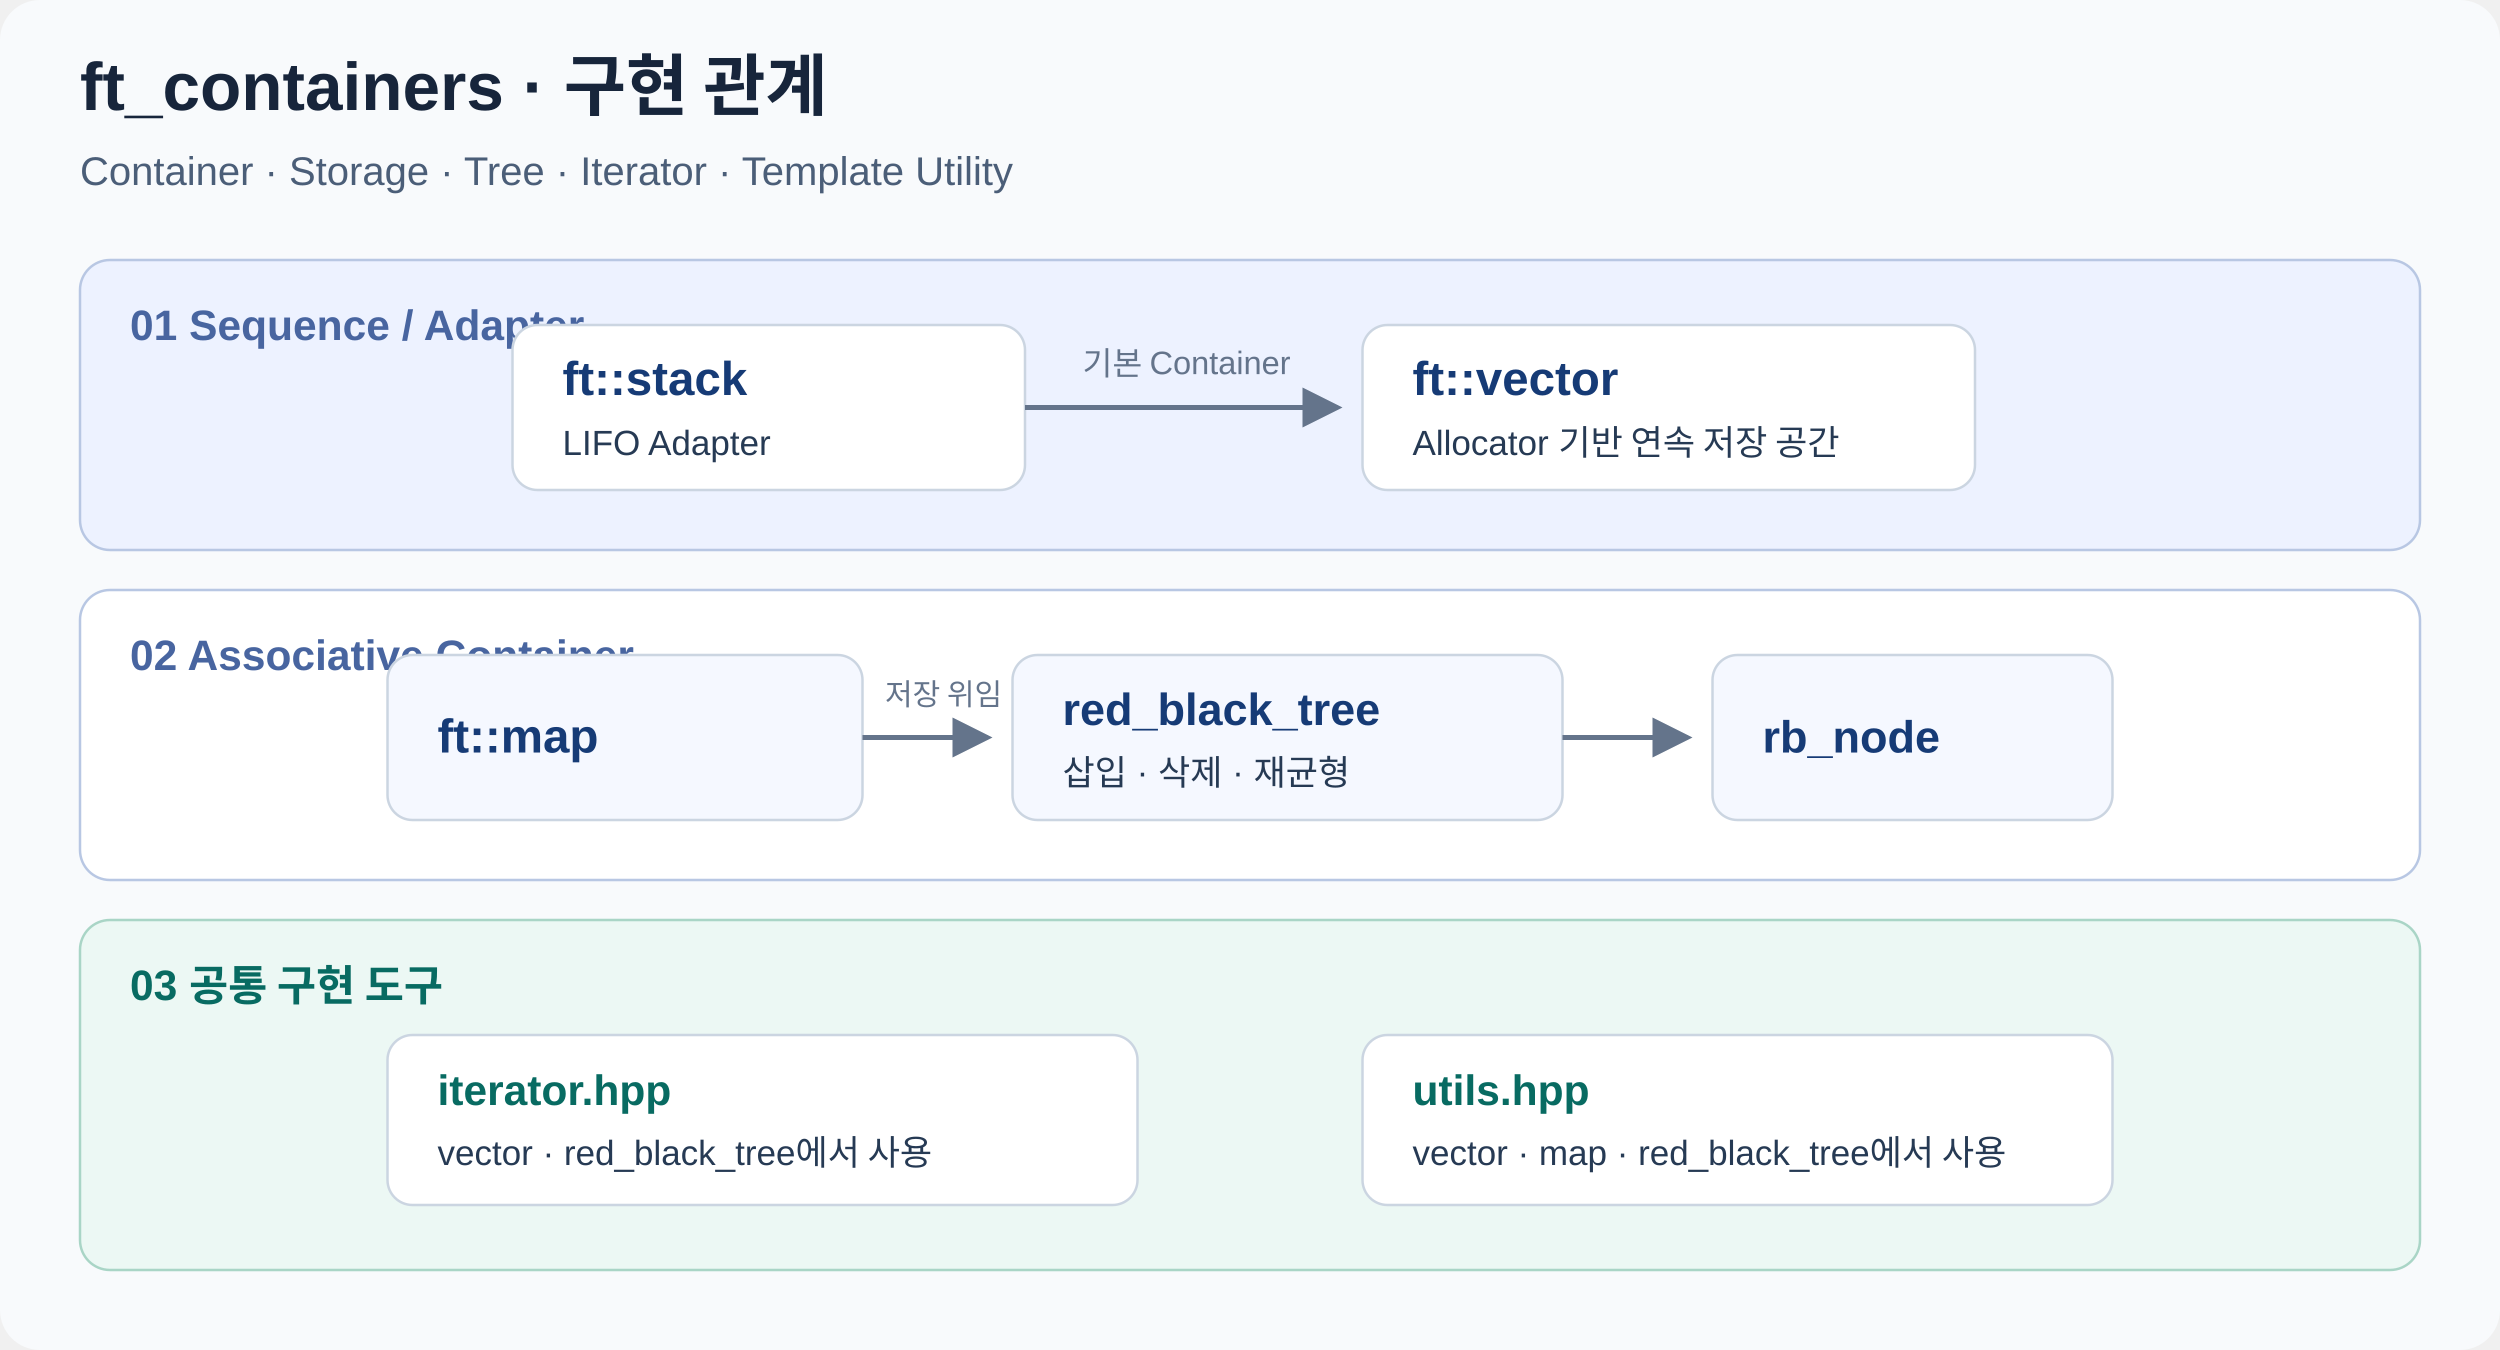
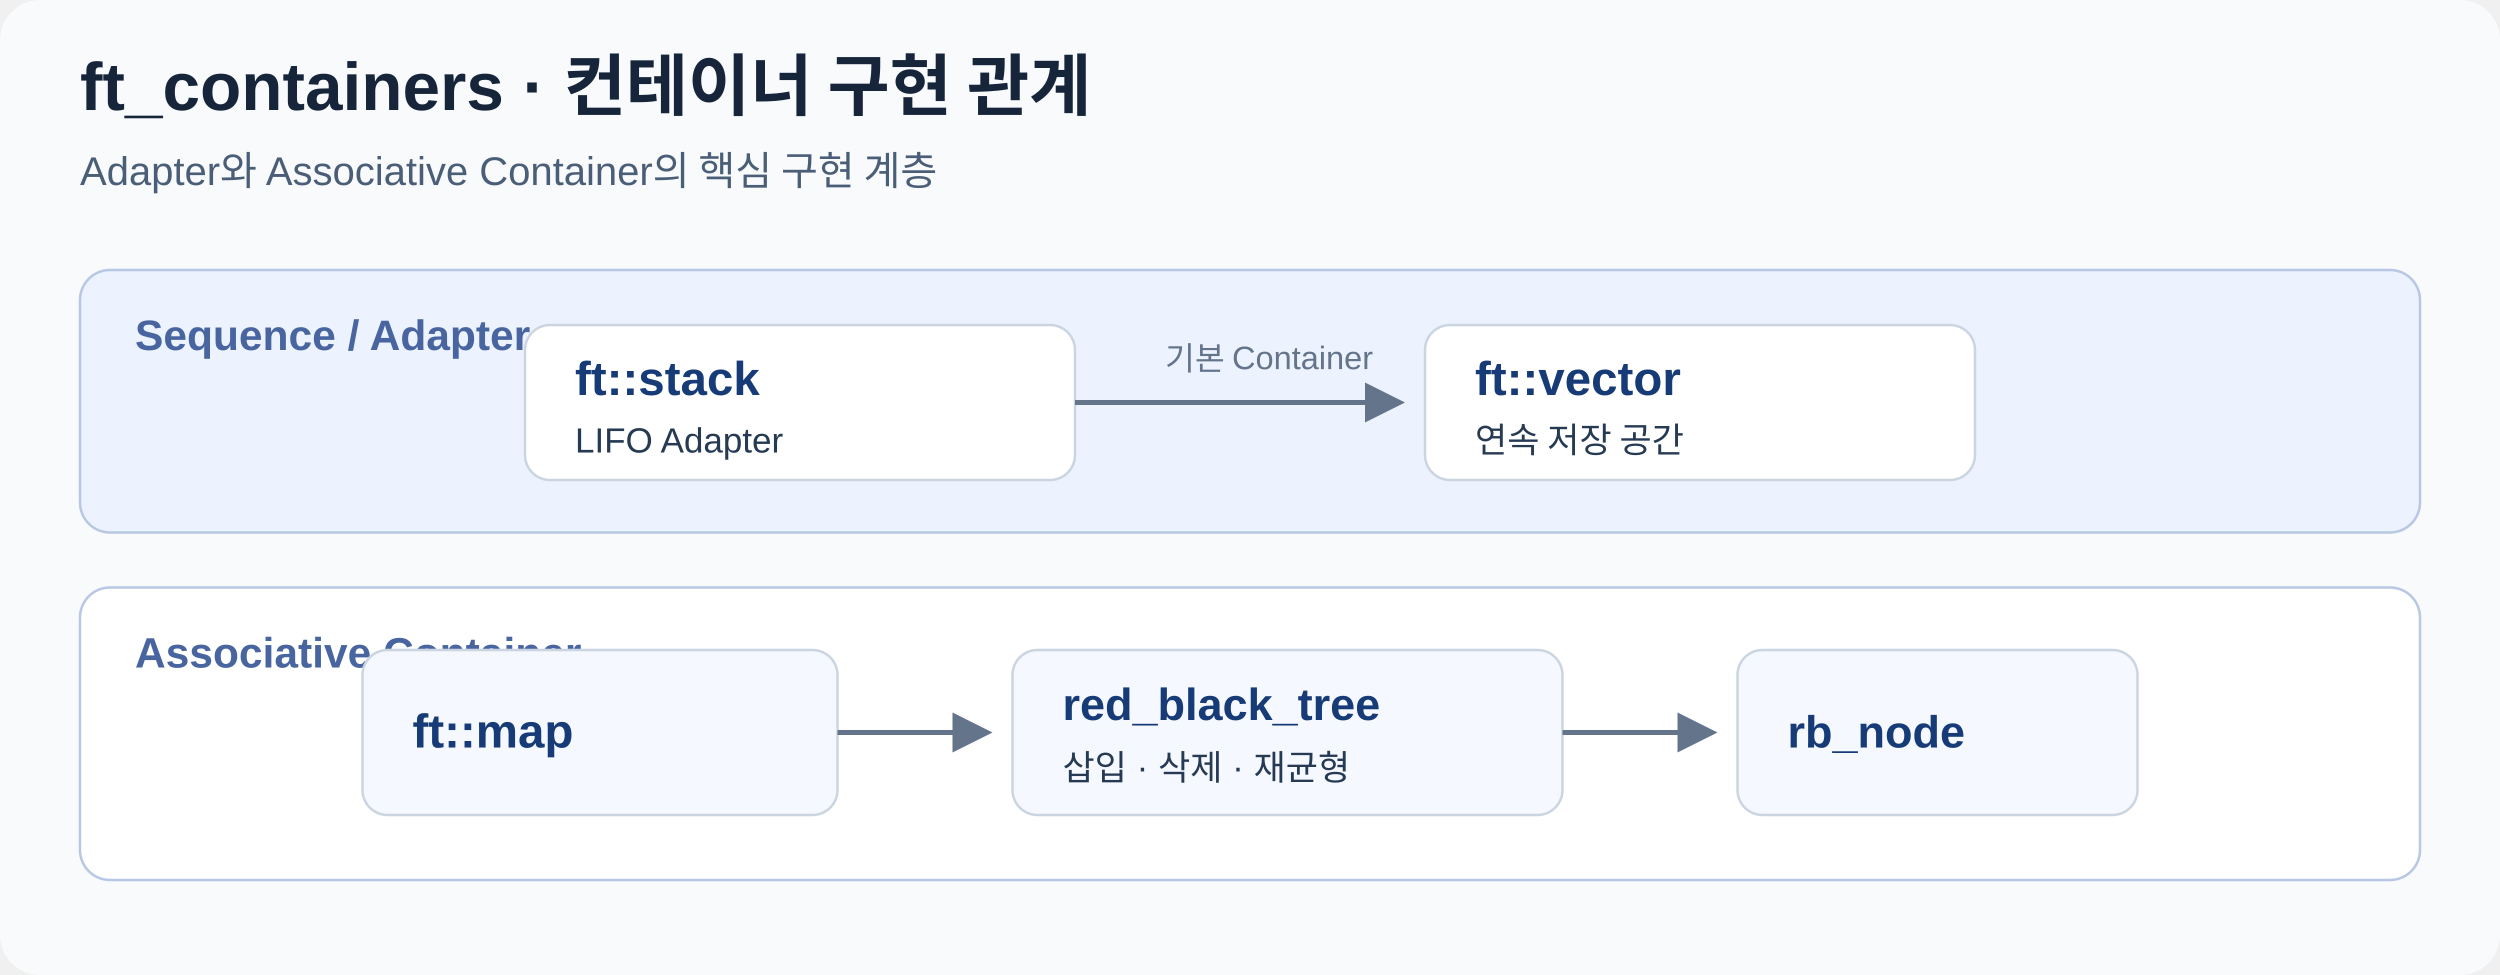
- <svg xmlns="http://www.w3.org/2000/svg" width="1000" height="540" viewBox="0 0 1000 540" role="img" aria-labelledby="title desc">
+ <svg xmlns="http://www.w3.org/2000/svg" width="1000" height="390" viewBox="0 0 1000 390" role="img" aria-labelledby="title desc">
  <defs>
    <marker id="arrow" markerWidth="8" markerHeight="8" refX="7" refY="4" orient="auto">
      <path d="M0 0 L8 4 L0 8Z" fill="#64748b" />
    </marker>
  </defs>
-   <rect width="1000" height="540" rx="16" fill="#f8fafc" />
+   <rect width="1000" height="390" rx="16" fill="#f8fafc" />
  <g font-family="Arial,'Noto Sans CJK KR','Malgun Gothic',sans-serif">
-     <text x="32" y="44" font-size="27" font-weight="700" fill="#17253b">ft_containers · 구현 관계</text>
-     <text x="32" y="74" font-size="16" fill="#4b5e78">Container · Storage · Tree · Iterator · Template Utility</text>
-     <rect x="32" y="104" width="936" height="116" rx="12" fill="#edf2ff" stroke="#b8c7e3" />
-     <text x="52" y="136" font-size="17" font-weight="700" fill="#4865a0">01  Sequence / Adapter</text>
-     <rect x="205" y="130" width="205" height="66" rx="10" fill="#fff" stroke="#cbd5e1" />
-     <text x="225" y="158" font-size="19" font-weight="700" fill="#163b76">ft::stack</text>
-     <text x="225" y="182" font-size="14" fill="#263a54">LIFO Adapter</text>
-     <rect x="545" y="130" width="245" height="66" rx="10" fill="#fff" stroke="#cbd5e1" />
-     <text x="565" y="158" font-size="19" font-weight="700" fill="#163b76">ft::vector</text>
-     <text x="565" y="182" font-size="14" fill="#263a54">Allocator 기반 연속 저장 공간</text>
-     <path d="M410 163 H535" fill="none" stroke="#64748b" stroke-width="2" marker-end="url(#arrow)" />
-     <text x="433" y="150" font-size="13" fill="#64748b">기본 Container</text>
-     <rect x="32" y="236" width="936" height="116" rx="12" fill="#fff" stroke="#b8c7e3" />
-     <text x="52" y="268" font-size="17" font-weight="700" fill="#4865a0">02  Associative Container</text>
-     <rect x="155" y="262" width="190" height="66" rx="10" fill="#f5f8ff" stroke="#cbd5e1" />
-     <text x="175" y="301" font-size="19" font-weight="700" fill="#163b76">ft::map</text>
-     <rect x="405" y="262" width="220" height="66" rx="10" fill="#f5f8ff" stroke="#cbd5e1" />
-     <text x="425" y="290" font-size="18" font-weight="700" fill="#163b76">red_black_tree</text>
-     <text x="425" y="314" font-size="14" fill="#263a54">삽입 · 삭제 · 재균형</text>
-     <rect x="685" y="262" width="160" height="66" rx="10" fill="#f5f8ff" stroke="#cbd5e1" />
-     <text x="705" y="301" font-size="18" font-weight="700" fill="#163b76">rb_node</text>
-     <path d="M345 295 H395" fill="none" stroke="#64748b" stroke-width="2" marker-end="url(#arrow)" />
-     <text x="354" y="282" font-size="12" fill="#64748b">저장 위임</text>
-     <path d="M625 295 H675" fill="none" stroke="#64748b" stroke-width="2" marker-end="url(#arrow)" />
-     <rect x="32" y="368" width="936" height="140" rx="12" fill="#ecf8f4" stroke="#a9d5c6" />
-     <text x="52" y="400" font-size="17" font-weight="700" fill="#086b62">03  공통 구현 도구</text>
-     <rect x="155" y="414" width="300" height="68" rx="10" fill="#fff" stroke="#cbd5e1" />
-     <text x="175" y="442" font-size="17" font-weight="700" fill="#086b62">iterator.hpp</text>
-     <text x="175" y="466" font-size="14" fill="#263a54">vector · red_black_tree에서 사용</text>
-     <rect x="545" y="414" width="300" height="68" rx="10" fill="#fff" stroke="#cbd5e1" />
-     <text x="565" y="442" font-size="17" font-weight="700" fill="#086b62">utils.hpp</text>
-     <text x="565" y="466" font-size="14" fill="#263a54">vector · map · red_black_tree에서 사용</text>
+     <text x="32" y="44" font-size="27" font-weight="700" fill="#17253b">ft_containers · 컨테이너 구현 관계</text>
+     <text x="32" y="74" font-size="16" fill="#4b5e78">Adapter와 Associative Container의 핵심 구현 계층</text>
+     <rect x="32" y="108" width="936" height="105" rx="12" fill="#edf2ff" stroke="#b8c7e3" />
+     <text x="54" y="140" font-size="17" font-weight="700" fill="#4865a0">Sequence / Adapter</text>
+     <rect x="210" y="130" width="220" height="62" rx="10" fill="#fff" stroke="#cbd5e1" />
+     <text x="230" y="158" font-size="19" font-weight="700" fill="#163b76">ft::stack</text>
+     <text x="230" y="181" font-size="14" fill="#263a54">LIFO Adapter</text>
+     <rect x="570" y="130" width="220" height="62" rx="10" fill="#fff" stroke="#cbd5e1" />
+     <text x="590" y="158" font-size="19" font-weight="700" fill="#163b76">ft::vector</text>
+     <text x="590" y="181" font-size="14" fill="#263a54">연속 저장 공간</text>
+     <path d="M430 161 H560" fill="none" stroke="#64748b" stroke-width="2" marker-end="url(#arrow)" />
+     <text x="466" y="148" font-size="13" fill="#64748b">기본 Container</text>
+     <rect x="32" y="235" width="936" height="117" rx="12" fill="#fff" stroke="#b8c7e3" />
+     <text x="54" y="267" font-size="17" font-weight="700" fill="#4865a0">Associative Container</text>
+     <rect x="145" y="260" width="190" height="66" rx="10" fill="#f5f8ff" stroke="#cbd5e1" />
+     <text x="165" y="299" font-size="19" font-weight="700" fill="#163b76">ft::map</text>
+     <rect x="405" y="260" width="220" height="66" rx="10" fill="#f5f8ff" stroke="#cbd5e1" />
+     <text x="425" y="288" font-size="18" font-weight="700" fill="#163b76">red_black_tree</text>
+     <text x="425" y="312" font-size="14" fill="#263a54">삽입 · 삭제 · 재균형</text>
+     <rect x="695" y="260" width="160" height="66" rx="10" fill="#f5f8ff" stroke="#cbd5e1" />
+     <text x="715" y="299" font-size="18" font-weight="700" fill="#163b76">rb_node</text>
+     <path d="M335 293 H395" fill="none" stroke="#64748b" stroke-width="2" marker-end="url(#arrow)" />
+     <path d="M625 293 H685" fill="none" stroke="#64748b" stroke-width="2" marker-end="url(#arrow)" />
  </g>
</svg>
